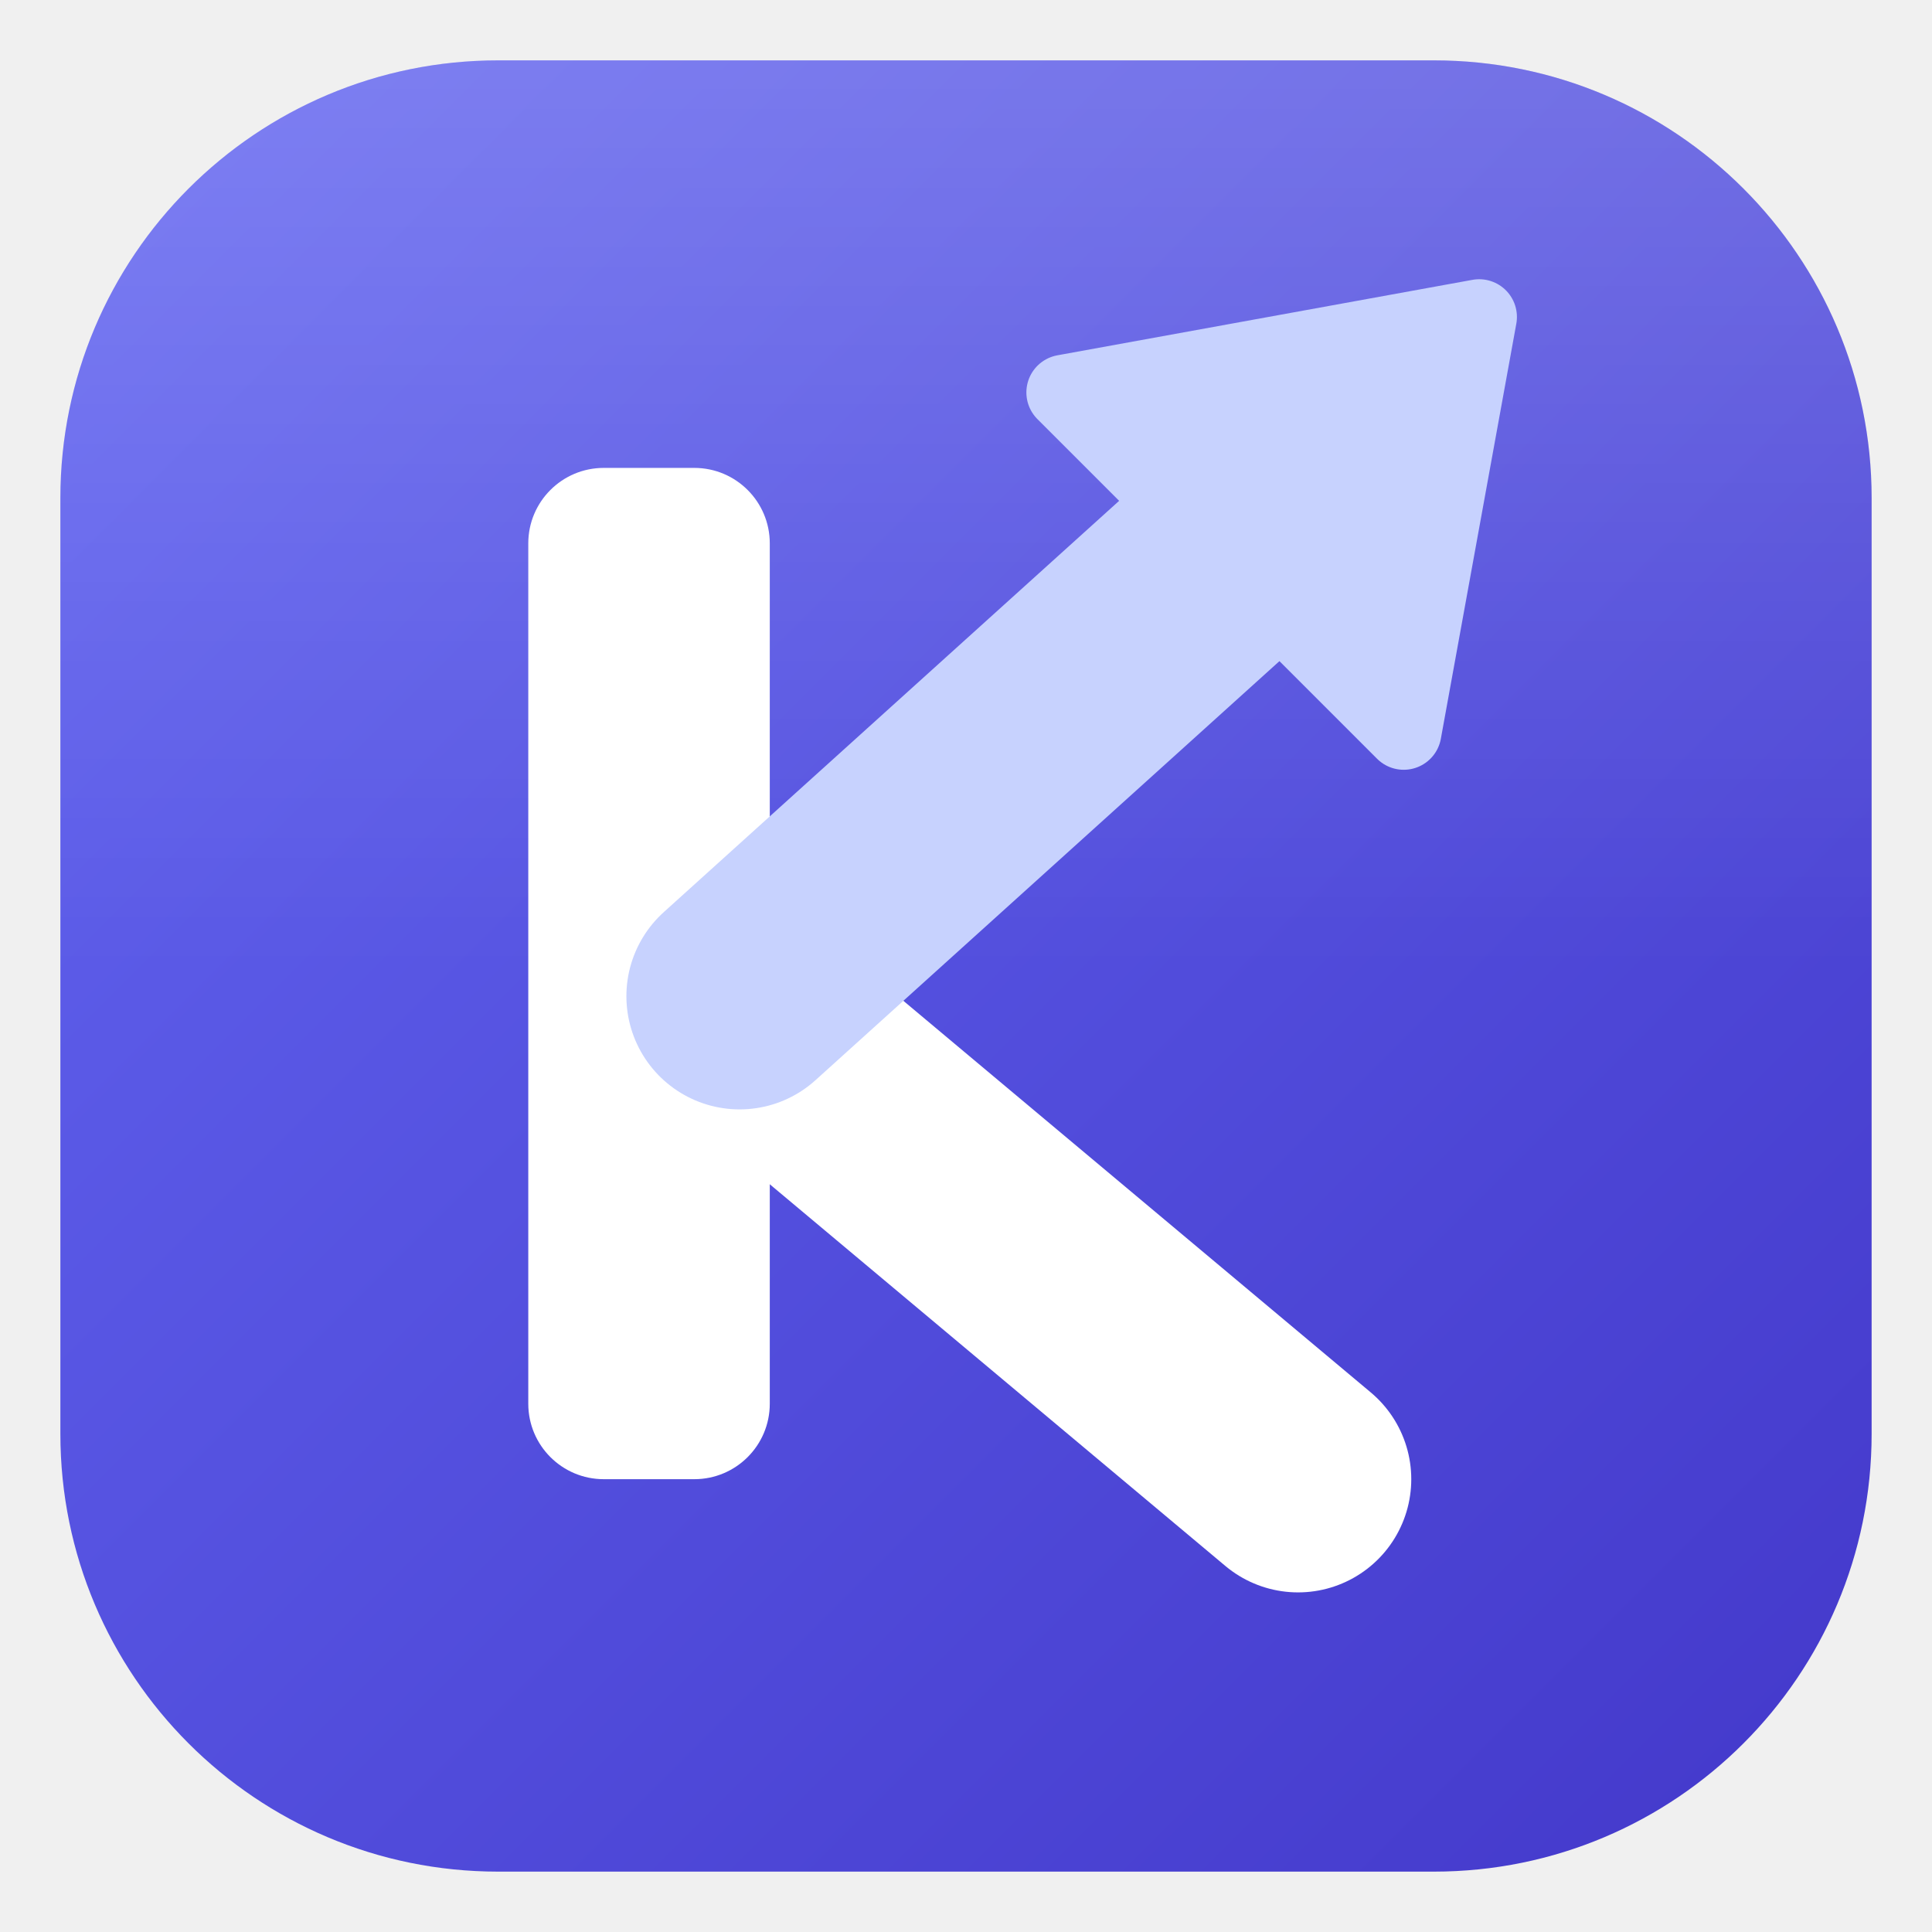
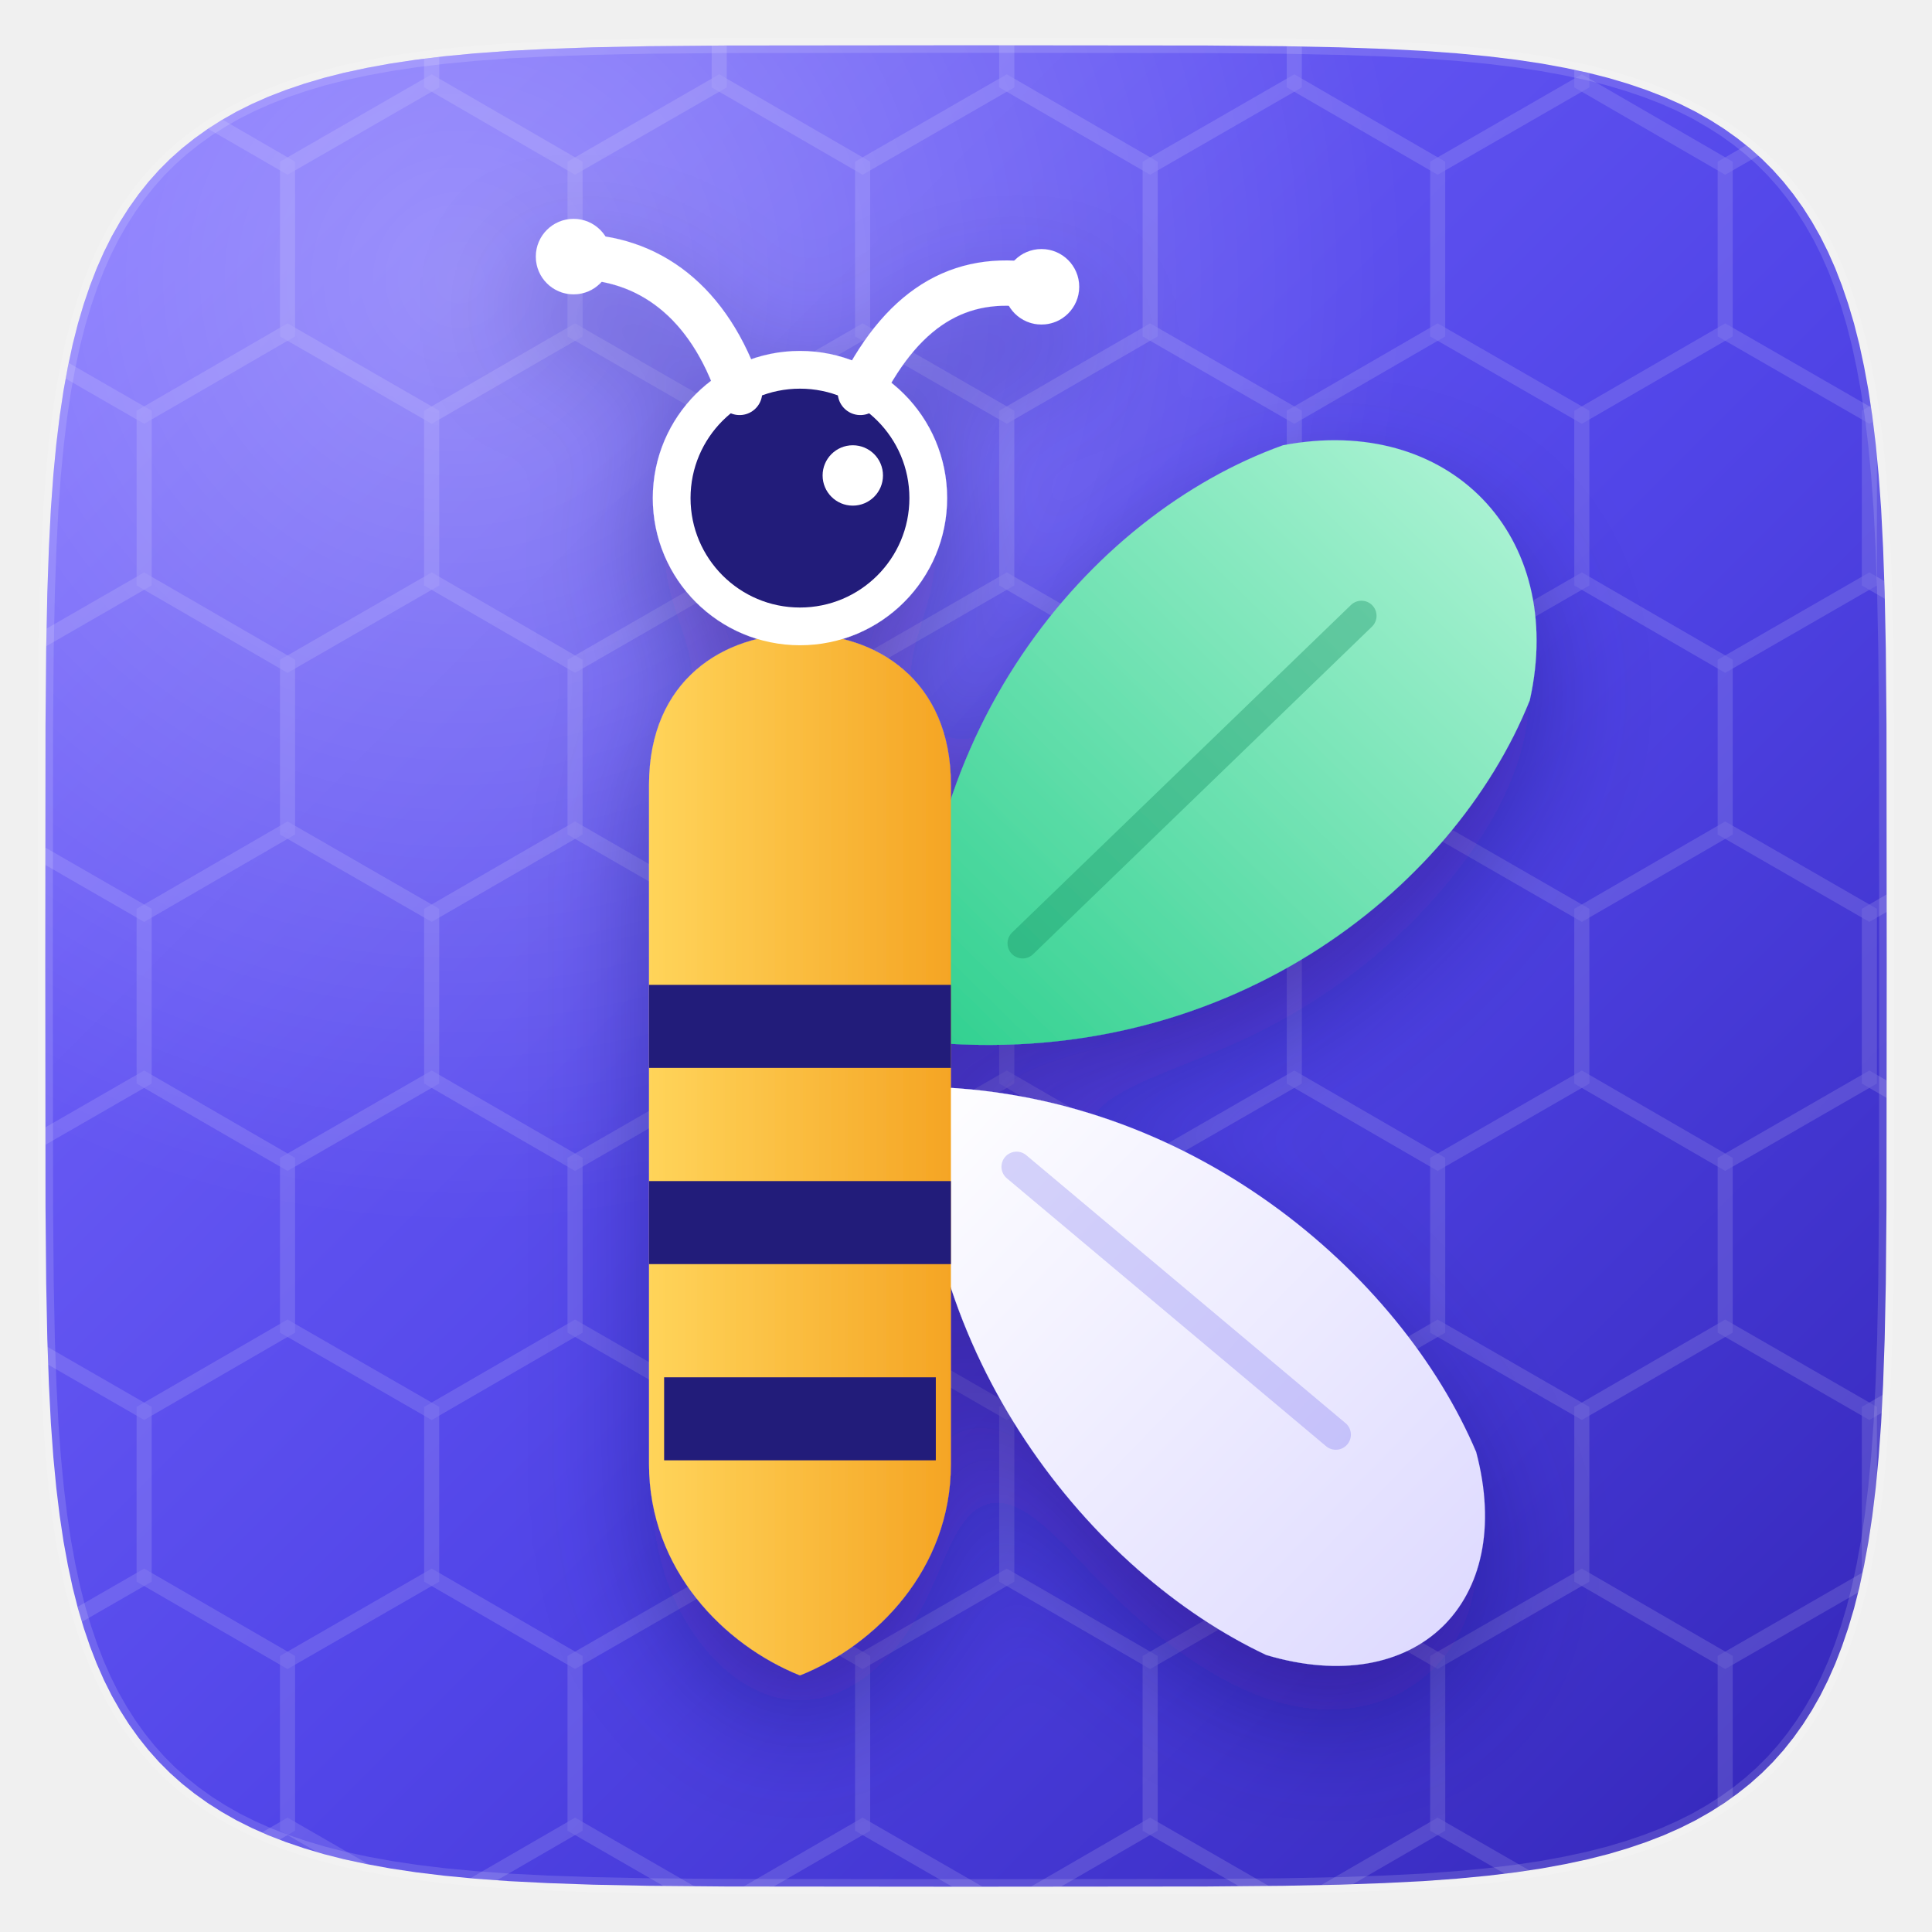
<svg xmlns="http://www.w3.org/2000/svg" viewBox="0 0 256 256">
  <defs>
-     <linearGradient id="bg" x1="0" y1="0" x2="1" y2="1">
-       <stop offset="0" stop-color="#6366F1" />
-       <stop offset="1" stop-color="#4338CA" />
+     <linearGradient id="kbg" x1="0" y1="0" x2="1" y2="1">
+       <stop offset="0" stop-color="#7C6CFF" />
+       <stop offset=".55" stop-color="#5145E8" />
+       <stop offset="1" stop-color="#3426B8" />
    </linearGradient>
-     <linearGradient id="sheen" x1="0" y1="0" x2="0" y2="1">
-       <stop offset="0" stop-color="#FFFFFF" stop-opacity=".18" />
-       <stop offset=".5" stop-color="#FFFFFF" stop-opacity="0" />
+     <radialGradient id="kglow" cx=".22" cy=".12" r=".95">
+       <stop offset="0" stop-color="#fff" stop-opacity=".30" />
+       <stop offset=".55" stop-color="#fff" stop-opacity="0" />
+     </radialGradient>
+     <linearGradient id="kmint" x1="0" y1="1" x2="1" y2="0">
+       <stop offset="0" stop-color="#2FD08F" />
+       <stop offset="1" stop-color="#B4F5D8" />
    </linearGradient>
+     <linearGradient id="kwing" x1="0" y1="0" x2="1" y2="1">
+       <stop offset="0" stop-color="#FFFFFF" />
+       <stop offset="1" stop-color="#DCD8FF" />
+     </linearGradient>
+     <linearGradient id="kbody" x1="0" y1="0" x2="1" y2="0">
+       <stop offset="0" stop-color="#FFD45A" />
+       <stop offset="1" stop-color="#F5A524" />
+     </linearGradient>
+     <clipPath id="kclip">
+       <path d="M250.00 128.00L249.97 159.88L249.88 170.05L249.73 177.44L249.52 183.43L249.26 188.57L248.93 193.09L248.54 197.16L248.09 200.86L247.58 204.27L247.00 207.43L246.37 210.37L245.67 213.13L244.90 215.72L244.07 218.16L243.18 220.46L242.22 222.63L241.19 224.69L240.08 226.64L238.91 228.48L237.66 230.23L236.34 231.89L234.94 233.46L233.46 234.94L231.89 236.34L230.23 237.66L228.48 238.91L226.64 240.08L224.69 241.19L222.63 242.22L220.46 243.18L218.16 244.07L215.72 244.90L213.13 245.67L210.37 246.37L207.43 247.00L204.27 247.58L200.86 248.09L197.16 248.54L193.09 248.93L188.57 249.26L183.43 249.52L177.44 249.73L170.05 249.88L159.88 249.97L128.00 250.00L96.12 249.97L85.95 249.88L78.56 249.73L72.57 249.52L67.43 249.26L62.91 248.93L58.84 248.54L55.14 248.09L51.73 247.58L48.57 247.00L45.63 246.37L42.87 245.67L40.28 244.90L37.84 244.07L35.54 243.18L33.37 242.22L31.31 241.19L29.36 240.08L27.52 238.91L25.77 237.66L24.11 236.34L22.54 234.94L21.06 233.46L19.66 231.89L18.34 230.23L17.09 228.48L15.92 226.64L14.81 224.69L13.78 222.63L12.82 220.46L11.93 218.16L11.10 215.72L10.33 213.13L9.63 210.37L9.00 207.43L8.42 204.27L7.91 200.86L7.46 197.16L7.07 193.09L6.74 188.57L6.48 183.43L6.27 177.44L6.12 170.05L6.03 159.88L6.00 128.00L6.03 96.12L6.12 85.95L6.27 78.56L6.48 72.57L6.74 67.43L7.07 62.91L7.46 58.84L7.91 55.14L8.42 51.73L9.00 48.57L9.63 45.63L10.33 42.87L11.10 40.28L11.93 37.84L12.82 35.54L13.78 33.37L14.81 31.31L15.92 29.36L17.09 27.52L18.34 25.77L19.66 24.11L21.06 22.54L22.54 21.06L24.11 19.66L25.77 18.34L27.52 17.09L29.36 15.92L31.31 14.81L33.37 13.78L35.54 12.82L37.84 11.93L40.28 11.10L42.87 10.33L45.63 9.63L48.57 9.00L51.73 8.42L55.14 7.91L58.84 7.46L62.91 7.07L67.43 6.74L72.57 6.48L78.56 6.27L85.95 6.12L96.12 6.03L128.00 6.00L159.88 6.03L170.05 6.12L177.44 6.27L183.43 6.48L188.57 6.74L193.09 7.07L197.16 7.46L200.86 7.91L204.27 8.42L207.43 9.00L210.37 9.63L213.13 10.33L215.72 11.10L218.16 11.93L220.46 12.82L222.63 13.78L224.69 14.81L226.64 15.92L228.48 17.09L230.23 18.34L231.89 19.66L233.46 21.06L234.94 22.54L236.34 24.11L237.66 25.77L238.91 27.52L240.08 29.36L241.19 31.31L242.22 33.37L243.18 35.54L244.07 37.84L244.90 40.28L245.67 42.87L246.37 45.63L247.00 48.57L247.58 51.73L248.09 55.14L248.54 58.84L248.93 62.91L249.26 67.43L249.52 72.57L249.73 78.56L249.88 85.95L249.97 96.12L250.00 128.00Z" />
+     </clipPath>
+     <filter id="ksh" x="-20%" y="-20%" width="140%" height="140%">
+       <feDropShadow dx="0" dy="7" stdDeviation="8" flood-color="#160F5C" flood-opacity=".38" />
+     </filter>
  </defs>
-   <rect x="8" y="8" width="240" height="240" rx="58" fill="url(#bg)" />
-   <rect x="8" y="8" width="240" height="240" rx="58" fill="url(#sheen)" />
-   <rect x="70" y="62" width="32" height="134" rx="10" fill="#FFFFFF" />
-   <path d="M98 134 L172 196" stroke="#FFFFFF" stroke-width="30" stroke-linecap="round" fill="none" />
-   <path d="M98 132 L160 76" stroke="#C7D2FE" stroke-width="30" stroke-linecap="round" fill="none" />
-   <path d="M196 42 L141 52 L186 97 Z" fill="#C7D2FE" stroke="#C7D2FE" stroke-width="10" stroke-linejoin="round" />
+   <path d="M250.00 128.00L249.97 159.88L249.88 170.05L249.73 177.44L249.52 183.43L249.26 188.57L248.93 193.09L248.54 197.16L248.09 200.86L247.58 204.27L247.00 207.43L246.37 210.37L245.67 213.13L244.90 215.72L244.07 218.16L243.18 220.46L242.22 222.63L241.19 224.69L240.08 226.64L238.91 228.48L237.66 230.23L236.34 231.89L234.94 233.46L233.46 234.94L231.89 236.34L230.23 237.66L228.48 238.91L226.64 240.08L224.69 241.19L222.63 242.22L220.46 243.18L218.16 244.07L215.72 244.90L213.13 245.67L210.37 246.37L207.43 247.00L204.27 247.58L200.86 248.09L197.16 248.54L193.09 248.93L188.57 249.26L183.43 249.52L177.44 249.73L170.05 249.88L159.88 249.97L128.00 250.00L96.12 249.97L85.95 249.88L78.56 249.73L72.57 249.52L67.43 249.26L62.91 248.93L58.84 248.54L55.14 248.09L51.73 247.58L48.57 247.00L45.63 246.37L42.87 245.67L40.28 244.90L37.84 244.07L35.54 243.18L33.37 242.22L31.31 241.19L29.36 240.08L27.52 238.91L25.77 237.66L24.11 236.34L22.54 234.94L21.06 233.46L19.66 231.89L18.34 230.23L17.09 228.48L15.92 226.64L14.81 224.69L13.78 222.63L12.82 220.46L11.93 218.16L11.10 215.72L10.33 213.13L9.63 210.37L9.00 207.43L8.42 204.27L7.91 200.86L7.46 197.16L7.07 193.09L6.74 188.57L6.48 183.43L6.27 177.44L6.12 170.05L6.03 159.88L6.00 128.00L6.03 96.12L6.12 85.95L6.27 78.56L6.48 72.57L6.74 67.43L7.07 62.91L7.46 58.84L7.91 55.14L8.42 51.73L9.00 48.57L9.63 45.63L10.33 42.87L11.10 40.28L11.93 37.84L12.82 35.54L13.78 33.37L14.81 31.31L15.92 29.36L17.09 27.52L18.34 25.77L19.66 24.11L21.06 22.54L22.54 21.06L24.11 19.66L25.77 18.34L27.52 17.09L29.36 15.92L31.31 14.81L33.37 13.78L35.54 12.82L37.84 11.93L40.28 11.10L42.87 10.33L45.63 9.63L48.57 9.00L51.73 8.42L55.14 7.91L58.84 7.46L62.91 7.07L67.43 6.74L72.57 6.48L78.56 6.27L85.95 6.12L96.12 6.03L128.00 6.00L159.88 6.03L170.05 6.12L177.44 6.27L183.43 6.48L188.57 6.74L193.09 7.07L197.16 7.46L200.86 7.91L204.27 8.42L207.43 9.00L210.37 9.63L213.13 10.33L215.72 11.10L218.16 11.93L220.46 12.82L222.63 13.78L224.69 14.81L226.64 15.92L228.48 17.09L230.23 18.34L231.89 19.66L233.46 21.06L234.94 22.54L236.34 24.11L237.66 25.77L238.91 27.52L240.08 29.36L241.19 31.31L242.22 33.37L243.18 35.54L244.07 37.84L244.90 40.28L245.67 42.87L246.37 45.63L247.00 48.57L247.58 51.73L248.09 55.14L248.54 58.84L248.93 62.91L249.26 67.43L249.52 72.57L249.73 78.56L249.88 85.95L249.97 96.12L250.00 128.00Z" fill="url(#kbg)" />
+   <g clip-path="url(#kclip)" fill="none" stroke="#fff" stroke-opacity=".07" stroke-width="2">
+     <polygon points="0.0,-22.0 -19.1,-11.0 -38.1,-22.0 -38.1,-44.0 -19.1,-55.0 0.0,-44.0" />
+     <polygon points="38.1,-22.0 19.1,-11.0 0.0,-22.0 -0.0,-44.0 19.1,-55.0 38.1,-44.0" />
+     <polygon points="76.2,-22.0 57.2,-11.0 38.1,-22.0 38.1,-44.0 57.2,-55.0 76.2,-44.0" />
+     <polygon points="114.3,-22.0 95.3,-11.0 76.2,-22.0 76.2,-44.0 95.3,-55.0 114.3,-44.0" />
+     <polygon points="152.4,-22.0 133.4,-11.0 114.3,-22.0 114.3,-44.0 133.4,-55.0 152.4,-44.0" />
+     <polygon points="190.5,-22.0 171.5,-11.0 152.4,-22.0 152.4,-44.0 171.5,-55.0 190.5,-44.0" />
+     <polygon points="228.6,-22.0 209.6,-11.0 190.5,-22.0 190.5,-44.0 209.6,-55.0 228.6,-44.0" />
+     <polygon points="266.7,-22.0 247.7,-11.0 228.6,-22.0 228.6,-44.0 247.7,-55.0 266.7,-44.0" />
+     <polygon points="304.8,-22.0 285.8,-11.0 266.7,-22.0 266.7,-44.0 285.8,-55.0 304.8,-44.0" />
+     <polygon points="342.9,-22.0 323.9,-11.0 304.8,-22.0 304.8,-44.0 323.9,-55.0 342.9,-44.0" />
+     <polygon points="-19.1,11.0 -38.1,22.0 -57.2,11.0 -57.2,-11.0 -38.1,-22.0 -19.1,-11.0" />
+     <polygon points="19.1,11.0 0.0,22.0 -19.1,11.0 -19.1,-11.0 -0.0,-22.0 19.1,-11.0" />
+     <polygon points="57.2,11.0 38.1,22.0 19.1,11.0 19.1,-11.0 38.1,-22.0 57.2,-11.0" />
+     <polygon points="95.3,11.0 76.2,22.0 57.2,11.0 57.2,-11.0 76.2,-22.0 95.3,-11.0" />
+     <polygon points="133.4,11.0 114.3,22.0 95.3,11.0 95.3,-11.0 114.3,-22.0 133.4,-11.0" />
+     <polygon points="171.5,11.0 152.4,22.0 133.4,11.0 133.4,-11.0 152.4,-22.0 171.5,-11.0" />
+     <polygon points="209.6,11.0 190.5,22.0 171.5,11.0 171.5,-11.0 190.5,-22.0 209.6,-11.0" />
+     <polygon points="247.7,11.0 228.6,22.0 209.6,11.0 209.6,-11.0 228.6,-22.0 247.7,-11.0" />
+     <polygon points="285.8,11.0 266.7,22.0 247.7,11.0 247.7,-11.0 266.7,-22.0 285.8,-11.0" />
+     <polygon points="323.9,11.0 304.8,22.0 285.8,11.0 285.8,-11.0 304.8,-22.0 323.9,-11.0" />
+     <polygon points="0.0,44.0 -19.1,55.0 -38.1,44.0 -38.1,22.0 -19.1,11.0 0.0,22.0" />
+     <polygon points="38.1,44.0 19.1,55.0 0.0,44.0 -0.0,22.0 19.1,11.0 38.1,22.0" />
+     <polygon points="76.2,44.0 57.2,55.0 38.1,44.0 38.1,22.0 57.2,11.0 76.2,22.0" />
+     <polygon points="114.3,44.0 95.3,55.0 76.2,44.0 76.2,22.0 95.3,11.0 114.3,22.0" />
+     <polygon points="152.4,44.0 133.4,55.0 114.3,44.0 114.3,22.0 133.4,11.0 152.4,22.0" />
+     <polygon points="190.5,44.0 171.5,55.0 152.4,44.0 152.4,22.0 171.5,11.0 190.5,22.0" />
+     <polygon points="228.6,44.0 209.6,55.0 190.5,44.0 190.5,22.0 209.6,11.0 228.6,22.0" />
+     <polygon points="266.7,44.0 247.7,55.0 228.6,44.0 228.6,22.0 247.7,11.0 266.7,22.0" />
+     <polygon points="304.8,44.0 285.8,55.0 266.7,44.0 266.7,22.0 285.8,11.0 304.8,22.0" />
+     <polygon points="342.9,44.0 323.9,55.0 304.8,44.0 304.8,22.0 323.9,11.0 342.9,22.0" />
+     <polygon points="-19.1,77.0 -38.1,88.0 -57.2,77.0 -57.2,55.0 -38.1,44.0 -19.1,55.0" />
+     <polygon points="19.1,77.0 0.0,88.0 -19.1,77.0 -19.1,55.0 -0.0,44.0 19.1,55.0" />
+     <polygon points="57.2,77.0 38.1,88.0 19.1,77.0 19.1,55.0 38.1,44.0 57.2,55.0" />
+     <polygon points="95.3,77.0 76.2,88.0 57.2,77.0 57.2,55.0 76.2,44.0 95.3,55.0" />
+     <polygon points="133.4,77.0 114.3,88.0 95.3,77.0 95.3,55.0 114.3,44.0 133.4,55.0" />
+     <polygon points="171.5,77.0 152.4,88.0 133.4,77.0 133.4,55.0 152.4,44.0 171.5,55.0" />
+     <polygon points="209.6,77.0 190.5,88.0 171.5,77.0 171.5,55.0 190.5,44.0 209.6,55.0" />
+     <polygon points="247.7,77.0 228.6,88.0 209.6,77.0 209.6,55.0 228.6,44.0 247.7,55.0" />
+     <polygon points="285.8,77.0 266.7,88.0 247.7,77.0 247.7,55.0 266.7,44.0 285.8,55.0" />
+     <polygon points="323.9,77.0 304.8,88.0 285.8,77.0 285.8,55.0 304.8,44.0 323.9,55.0" />
+     <polygon points="0.0,110.0 -19.1,121.0 -38.1,110.0 -38.1,88.0 -19.1,77.0 0.0,88.0" />
+     <polygon points="38.1,110.0 19.1,121.0 0.0,110.0 -0.0,88.0 19.1,77.0 38.1,88.0" />
+     <polygon points="76.2,110.0 57.2,121.0 38.1,110.0 38.1,88.0 57.2,77.0 76.2,88.0" />
+     <polygon points="114.3,110.0 95.3,121.0 76.2,110.0 76.2,88.0 95.3,77.0 114.3,88.0" />
+     <polygon points="152.4,110.0 133.4,121.0 114.3,110.0 114.3,88.0 133.4,77.0 152.4,88.0" />
+     <polygon points="190.5,110.0 171.5,121.0 152.4,110.0 152.4,88.0 171.5,77.0 190.5,88.0" />
+     <polygon points="228.6,110.0 209.6,121.0 190.5,110.0 190.5,88.0 209.6,77.0 228.6,88.0" />
+     <polygon points="266.7,110.0 247.7,121.0 228.6,110.0 228.6,88.0 247.7,77.0 266.7,88.0" />
+     <polygon points="304.8,110.0 285.8,121.0 266.7,110.0 266.7,88.0 285.8,77.0 304.8,88.0" />
+     <polygon points="342.9,110.0 323.9,121.0 304.8,110.0 304.8,88.0 323.9,77.0 342.9,88.0" />
+     <polygon points="-19.1,143.0 -38.1,154.0 -57.2,143.0 -57.2,121.0 -38.1,110.0 -19.1,121.0" />
+     <polygon points="19.1,143.0 0.0,154.0 -19.1,143.0 -19.1,121.0 -0.0,110.0 19.1,121.0" />
+     <polygon points="57.2,143.0 38.1,154.0 19.1,143.0 19.1,121.0 38.1,110.0 57.2,121.0" />
+     <polygon points="95.3,143.0 76.2,154.0 57.2,143.0 57.2,121.0 76.2,110.0 95.3,121.0" />
+     <polygon points="133.4,143.0 114.3,154.0 95.3,143.0 95.3,121.0 114.3,110.0 133.4,121.0" />
+     <polygon points="171.5,143.0 152.4,154.0 133.4,143.0 133.4,121.0 152.4,110.0 171.5,121.0" />
+     <polygon points="209.6,143.0 190.5,154.0 171.5,143.0 171.5,121.0 190.5,110.0 209.6,121.0" />
+     <polygon points="247.7,143.0 228.6,154.0 209.6,143.0 209.6,121.0 228.6,110.0 247.7,121.0" />
+     <polygon points="285.8,143.0 266.7,154.0 247.7,143.0 247.7,121.0 266.7,110.0 285.8,121.0" />
+     <polygon points="323.9,143.0 304.8,154.0 285.8,143.0 285.8,121.0 304.8,110.0 323.9,121.0" />
+     <polygon points="0.0,176.0 -19.1,187.0 -38.1,176.0 -38.1,154.0 -19.1,143.0 0.0,154.0" />
+     <polygon points="38.1,176.0 19.1,187.0 0.0,176.0 -0.0,154.0 19.1,143.0 38.1,154.0" />
+     <polygon points="76.2,176.0 57.2,187.0 38.1,176.0 38.1,154.0 57.2,143.0 76.2,154.0" />
+     <polygon points="114.3,176.0 95.3,187.0 76.2,176.0 76.2,154.0 95.3,143.0 114.3,154.0" />
+     <polygon points="152.4,176.0 133.4,187.0 114.3,176.0 114.3,154.0 133.4,143.0 152.4,154.0" />
+     <polygon points="190.5,176.0 171.5,187.0 152.4,176.0 152.4,154.0 171.5,143.0 190.5,154.0" />
+     <polygon points="228.6,176.0 209.6,187.0 190.5,176.0 190.5,154.0 209.6,143.0 228.6,154.0" />
+     <polygon points="266.7,176.0 247.7,187.0 228.6,176.0 228.6,154.0 247.7,143.0 266.7,154.0" />
+     <polygon points="304.8,176.0 285.8,187.0 266.7,176.0 266.7,154.0 285.8,143.0 304.8,154.0" />
+     <polygon points="342.9,176.0 323.9,187.0 304.8,176.0 304.8,154.0 323.9,143.0 342.9,154.0" />
+     <polygon points="-19.1,209.0 -38.1,220.0 -57.2,209.0 -57.2,187.0 -38.1,176.0 -19.1,187.0" />
+     <polygon points="19.1,209.0 0.0,220.0 -19.1,209.0 -19.1,187.0 -0.0,176.0 19.1,187.0" />
+     <polygon points="57.2,209.0 38.1,220.0 19.1,209.0 19.1,187.0 38.1,176.0 57.2,187.0" />
+     <polygon points="95.3,209.0 76.2,220.0 57.2,209.0 57.2,187.0 76.2,176.0 95.3,187.0" />
+     <polygon points="133.4,209.0 114.3,220.0 95.3,209.0 95.3,187.0 114.3,176.0 133.4,187.0" />
+     <polygon points="171.5,209.0 152.4,220.0 133.4,209.0 133.4,187.0 152.4,176.0 171.5,187.0" />
+     <polygon points="209.6,209.0 190.5,220.0 171.5,209.0 171.5,187.0 190.5,176.0 209.6,187.0" />
+     <polygon points="247.7,209.0 228.6,220.0 209.6,209.0 209.6,187.0 228.6,176.0 247.7,187.0" />
+     <polygon points="285.8,209.0 266.7,220.0 247.7,209.0 247.7,187.0 266.7,176.0 285.8,187.0" />
+     <polygon points="323.9,209.0 304.8,220.0 285.8,209.0 285.8,187.0 304.8,176.0 323.9,187.0" />
+     <polygon points="0.0,242.0 -19.1,253.0 -38.1,242.0 -38.1,220.0 -19.1,209.0 0.0,220.0" />
+     <polygon points="38.1,242.0 19.1,253.0 0.0,242.0 -0.0,220.0 19.1,209.0 38.1,220.0" />
+     <polygon points="76.2,242.0 57.2,253.0 38.1,242.0 38.1,220.0 57.2,209.0 76.2,220.0" />
+     <polygon points="114.3,242.0 95.3,253.0 76.2,242.0 76.2,220.0 95.3,209.0 114.3,220.0" />
+     <polygon points="152.4,242.0 133.4,253.0 114.3,242.0 114.3,220.0 133.4,209.0 152.4,220.0" />
+     <polygon points="190.5,242.0 171.5,253.0 152.4,242.0 152.4,220.0 171.5,209.0 190.5,220.0" />
+     <polygon points="228.6,242.0 209.6,253.0 190.5,242.0 190.5,220.0 209.6,209.0 228.6,220.0" />
+     <polygon points="266.7,242.0 247.7,253.0 228.6,242.0 228.6,220.0 247.7,209.0 266.7,220.0" />
+     <polygon points="304.8,242.0 285.8,253.0 266.7,242.0 266.7,220.0 285.8,209.0 304.8,220.0" />
+     <polygon points="342.9,242.0 323.9,253.0 304.8,242.0 304.8,220.0 323.9,209.0 342.9,220.0" />
+     <polygon points="-19.1,275.0 -38.1,286.0 -57.2,275.0 -57.2,253.0 -38.1,242.0 -19.1,253.0" />
+     <polygon points="19.1,275.0 0.0,286.0 -19.1,275.0 -19.1,253.0 -0.0,242.0 19.1,253.0" />
+     <polygon points="57.2,275.0 38.1,286.0 19.1,275.0 19.1,253.0 38.1,242.0 57.2,253.0" />
+     <polygon points="95.3,275.0 76.2,286.0 57.2,275.0 57.2,253.0 76.2,242.0 95.3,253.0" />
+     <polygon points="133.4,275.0 114.3,286.0 95.3,275.0 95.3,253.0 114.3,242.0 133.4,253.0" />
+     <polygon points="171.5,275.0 152.4,286.0 133.4,275.0 133.4,253.0 152.4,242.0 171.5,253.0" />
+     <polygon points="209.6,275.0 190.5,286.0 171.5,275.0 171.5,253.0 190.5,242.0 209.6,253.0" />
+     <polygon points="247.7,275.0 228.6,286.0 209.6,275.0 209.6,253.0 228.6,242.0 247.7,253.0" />
+     <polygon points="285.8,275.0 266.7,286.0 247.7,275.0 247.7,253.0 266.7,242.0 285.8,253.0" />
+     <polygon points="323.9,275.0 304.8,286.0 285.8,275.0 285.8,253.0 304.8,242.0 323.9,253.0" />
+   </g>
+   <path d="M250.00 128.00L249.97 159.88L249.88 170.05L249.73 177.44L249.52 183.43L249.26 188.57L248.93 193.09L248.54 197.16L248.09 200.86L247.58 204.27L247.00 207.43L246.37 210.37L245.67 213.13L244.90 215.72L244.07 218.16L243.18 220.46L242.22 222.63L241.19 224.69L240.08 226.64L238.91 228.48L237.66 230.23L236.34 231.89L234.94 233.46L233.46 234.94L231.89 236.34L230.23 237.66L228.48 238.91L226.64 240.08L224.69 241.19L222.63 242.22L220.46 243.18L218.16 244.07L215.72 244.90L213.13 245.67L210.37 246.37L207.43 247.00L204.27 247.58L200.86 248.09L197.16 248.54L193.09 248.93L188.57 249.26L183.43 249.52L177.44 249.73L170.05 249.88L159.88 249.97L128.00 250.00L96.12 249.97L85.95 249.88L78.56 249.73L72.57 249.52L67.43 249.26L62.91 248.93L58.84 248.54L55.14 248.09L51.73 247.58L48.57 247.00L45.63 246.37L42.87 245.67L40.28 244.90L37.84 244.07L35.54 243.18L33.37 242.22L31.31 241.19L29.36 240.08L27.52 238.91L25.77 237.66L24.11 236.34L22.54 234.94L21.06 233.46L19.66 231.89L18.34 230.23L17.09 228.48L15.92 226.64L14.81 224.69L13.78 222.63L12.82 220.46L11.93 218.16L11.10 215.72L10.33 213.13L9.63 210.37L9.00 207.43L8.42 204.27L7.91 200.86L7.46 197.16L7.07 193.09L6.74 188.57L6.48 183.43L6.27 177.44L6.12 170.05L6.03 159.88L6.00 128.00L6.03 96.12L6.12 85.95L6.27 78.56L6.48 72.57L6.74 67.43L7.07 62.91L7.46 58.84L7.91 55.14L8.42 51.73L9.00 48.57L9.63 45.63L10.33 42.87L11.10 40.28L11.93 37.84L12.82 35.54L13.78 33.37L14.81 31.31L15.92 29.36L17.09 27.52L18.34 25.77L19.66 24.11L21.06 22.54L22.54 21.06L24.11 19.66L25.77 18.34L27.52 17.09L29.36 15.92L31.31 14.81L33.37 13.78L35.54 12.82L37.84 11.93L40.28 11.10L42.87 10.33L45.63 9.63L48.57 9.00L51.73 8.42L55.14 7.91L58.84 7.46L62.91 7.07L67.43 6.74L72.57 6.48L78.56 6.27L85.95 6.12L96.12 6.03L128.00 6.00L159.88 6.03L170.05 6.12L177.44 6.27L183.43 6.48L188.57 6.74L193.09 7.07L197.16 7.46L200.86 7.91L204.27 8.42L207.43 9.00L210.37 9.63L213.13 10.33L215.72 11.10L218.16 11.93L220.46 12.82L222.63 13.78L224.69 14.81L226.64 15.92L228.48 17.09L230.23 18.34L231.89 19.66L233.46 21.06L234.94 22.54L236.34 24.11L237.66 25.77L238.91 27.52L240.08 29.36L241.19 31.31L242.22 33.37L243.18 35.54L244.07 37.84L244.90 40.28L245.67 42.87L246.37 45.63L247.00 48.57L247.58 51.73L248.09 55.14L248.54 58.84L248.93 62.91L249.26 67.43L249.52 72.57L249.73 78.56L249.88 85.95L249.97 96.12L250.00 128.00Z" fill="url(#kglow)" />
+   <path d="M250.00 128.00L249.97 159.88L249.88 170.05L249.73 177.44L249.52 183.43L249.26 188.57L248.93 193.09L248.54 197.16L248.09 200.86L247.58 204.27L247.00 207.43L246.37 210.37L245.67 213.13L244.90 215.72L244.07 218.16L243.18 220.46L242.22 222.63L241.19 224.69L240.08 226.64L238.91 228.48L237.66 230.23L236.34 231.89L234.94 233.46L233.46 234.94L231.89 236.34L230.23 237.66L228.48 238.91L226.64 240.08L224.69 241.19L222.63 242.22L220.46 243.18L218.16 244.07L215.72 244.90L213.13 245.67L210.37 246.37L207.43 247.00L204.27 247.58L200.86 248.09L197.16 248.54L193.09 248.93L188.57 249.26L183.43 249.52L177.44 249.73L170.05 249.88L159.88 249.97L128.00 250.00L96.12 249.97L85.95 249.88L78.56 249.73L72.57 249.52L67.43 249.26L62.91 248.93L58.84 248.54L55.14 248.09L51.73 247.58L48.57 247.00L45.63 246.37L42.87 245.67L40.28 244.90L37.84 244.07L35.54 243.18L33.37 242.22L31.31 241.19L29.36 240.08L27.52 238.91L25.77 237.66L24.11 236.34L22.54 234.94L21.06 233.46L19.66 231.89L18.34 230.23L17.09 228.48L15.92 226.64L14.81 224.69L13.78 222.63L12.82 220.46L11.93 218.16L11.10 215.72L10.33 213.13L9.63 210.37L9.00 207.43L8.42 204.27L7.91 200.86L7.46 197.16L7.07 193.09L6.74 188.57L6.48 183.43L6.27 177.44L6.12 170.05L6.03 159.88L6.00 128.00L6.03 96.12L6.12 85.95L6.27 78.56L6.48 72.57L6.74 67.43L7.07 62.91L7.46 58.84L7.91 55.14L8.42 51.73L9.00 48.57L9.63 45.63L10.33 42.87L11.10 40.28L11.93 37.84L12.82 35.54L13.78 33.37L14.81 31.31L15.92 29.36L17.09 27.52L18.34 25.77L19.66 24.11L21.06 22.54L22.54 21.06L24.11 19.66L25.77 18.34L27.52 17.09L29.36 15.92L31.31 14.81L33.37 13.78L35.54 12.82L37.84 11.93L40.28 11.10L42.87 10.33L45.63 9.63L48.57 9.00L51.73 8.42L55.14 7.91L58.84 7.46L62.91 7.07L67.43 6.74L72.57 6.48L78.56 6.27L85.95 6.12L96.12 6.03L128.00 6.00L159.88 6.03L170.05 6.12L177.44 6.27L183.43 6.48L188.57 6.74L193.09 7.07L197.16 7.46L200.86 7.91L204.27 8.42L207.43 9.00L210.37 9.63L213.13 10.33L215.72 11.10L218.16 11.93L220.46 12.82L222.63 13.78L224.69 14.81L226.64 15.92L228.48 17.09L230.23 18.34L231.89 19.66L233.46 21.06L234.94 22.54L236.34 24.11L237.66 25.77L238.91 27.52L240.08 29.36L241.19 31.31L242.22 33.37L243.18 35.54L244.07 37.84L244.90 40.28L245.67 42.87L246.37 45.63L247.00 48.57L247.58 51.73L248.09 55.14L248.54 58.84L248.93 62.91L249.26 67.43L249.52 72.57L249.73 78.56L249.88 85.95L249.97 96.12L250.00 128.00Z" fill="none" stroke="#fff" stroke-opacity=".14" stroke-width="2" />
+   <g filter="url(#ksh)">
+     <path d="M122.0 144.0 C121.2 179.6 144.6 208.4 167.8 219.3 C187.6 225.2 200.9 212.4 195.6 192.4 C185.6 168.8 157.6 144.4 122.0 144.0Z" fill="url(#kwing)" />
+     <path d="M122.0 138.0 C162.1 142.1 192.5 118.2 202.7 92.8 C207.6 70.9 192.0 54.8 170.0 59.0 C144.3 68.2 119.3 97.8 122.0 138.0Z" fill="url(#kmint)" />
+     <path d="M135.5 125.0 L180.4 81.6" stroke="#0F8A5F" stroke-opacity=".35" stroke-width="4" stroke-linecap="round" />
+     <path d="M134.7 154.6 L177.0 190.1" stroke="#5145E8" stroke-opacity=".22" stroke-width="4" stroke-linecap="round" />
+     <g transform="translate(14 8)">
+       <path d="M72 96 C72 82 82 76 92 76 C102 76 112 82 112 96 L112 186 C112 200 102 210 92 214 C82 210 72 200 72 186Z" fill="url(#kbody)" />
+       <path d="M72 128 H112 M72 154 H112 M74 180 H110" stroke="#241A7A" stroke-width="11" />
+       <circle cx="92" cy="58" r="17" fill="#241A7A" stroke="#fff" stroke-width="5" />
+       <circle cx="99" cy="55" r="4" fill="#fff" />
+       <path d="M84 44 C80 32 72 26 62 26 M100 44 C106 32 114 28 124 30" stroke="#fff" stroke-width="6" stroke-linecap="round" fill="none" />
+       <circle cx="62" cy="26" r="5" fill="#fff" />
+       <circle cx="124" cy="30" r="5" fill="#fff" />
+     </g>
+   </g>
</svg>
